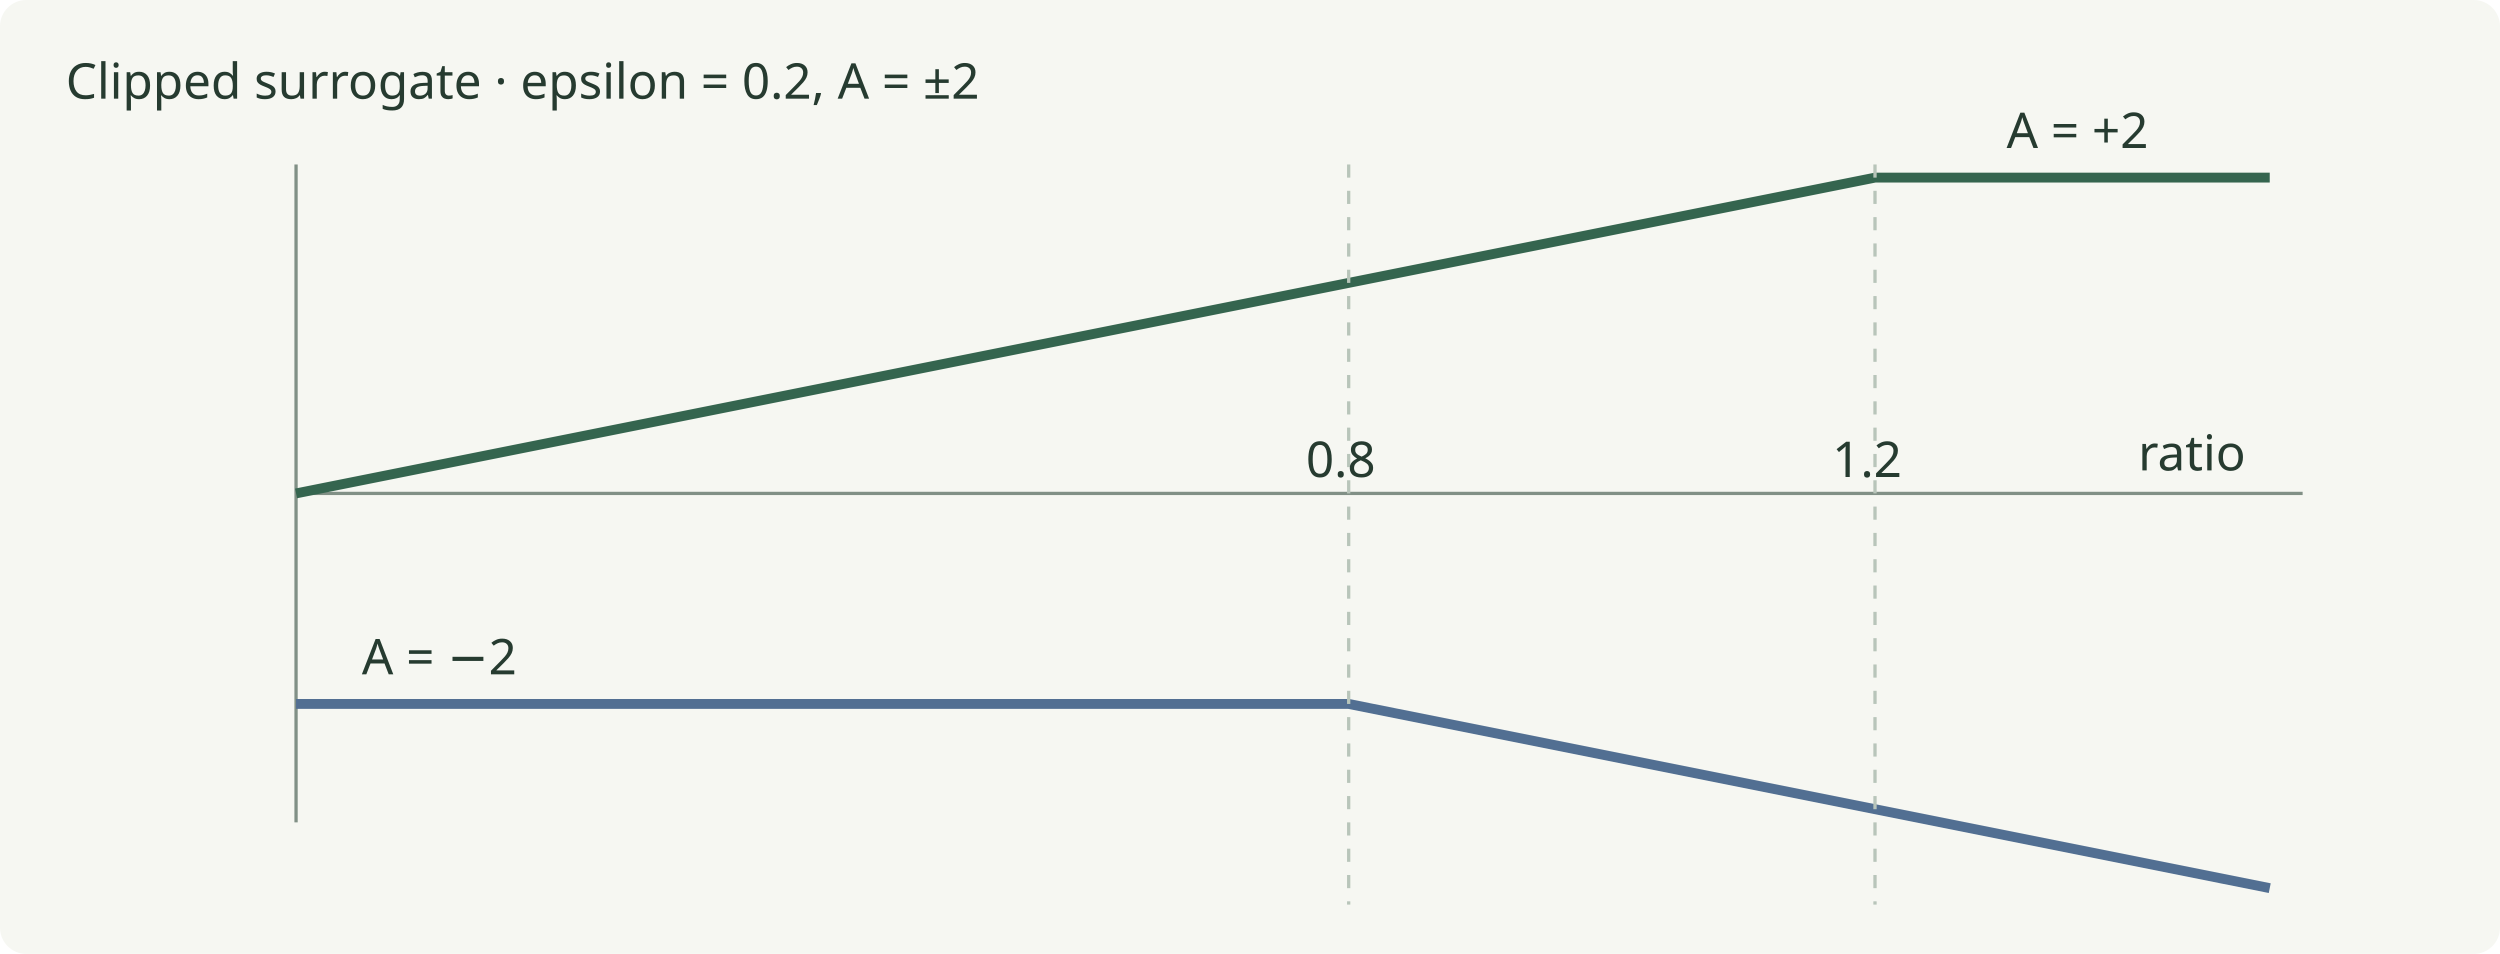
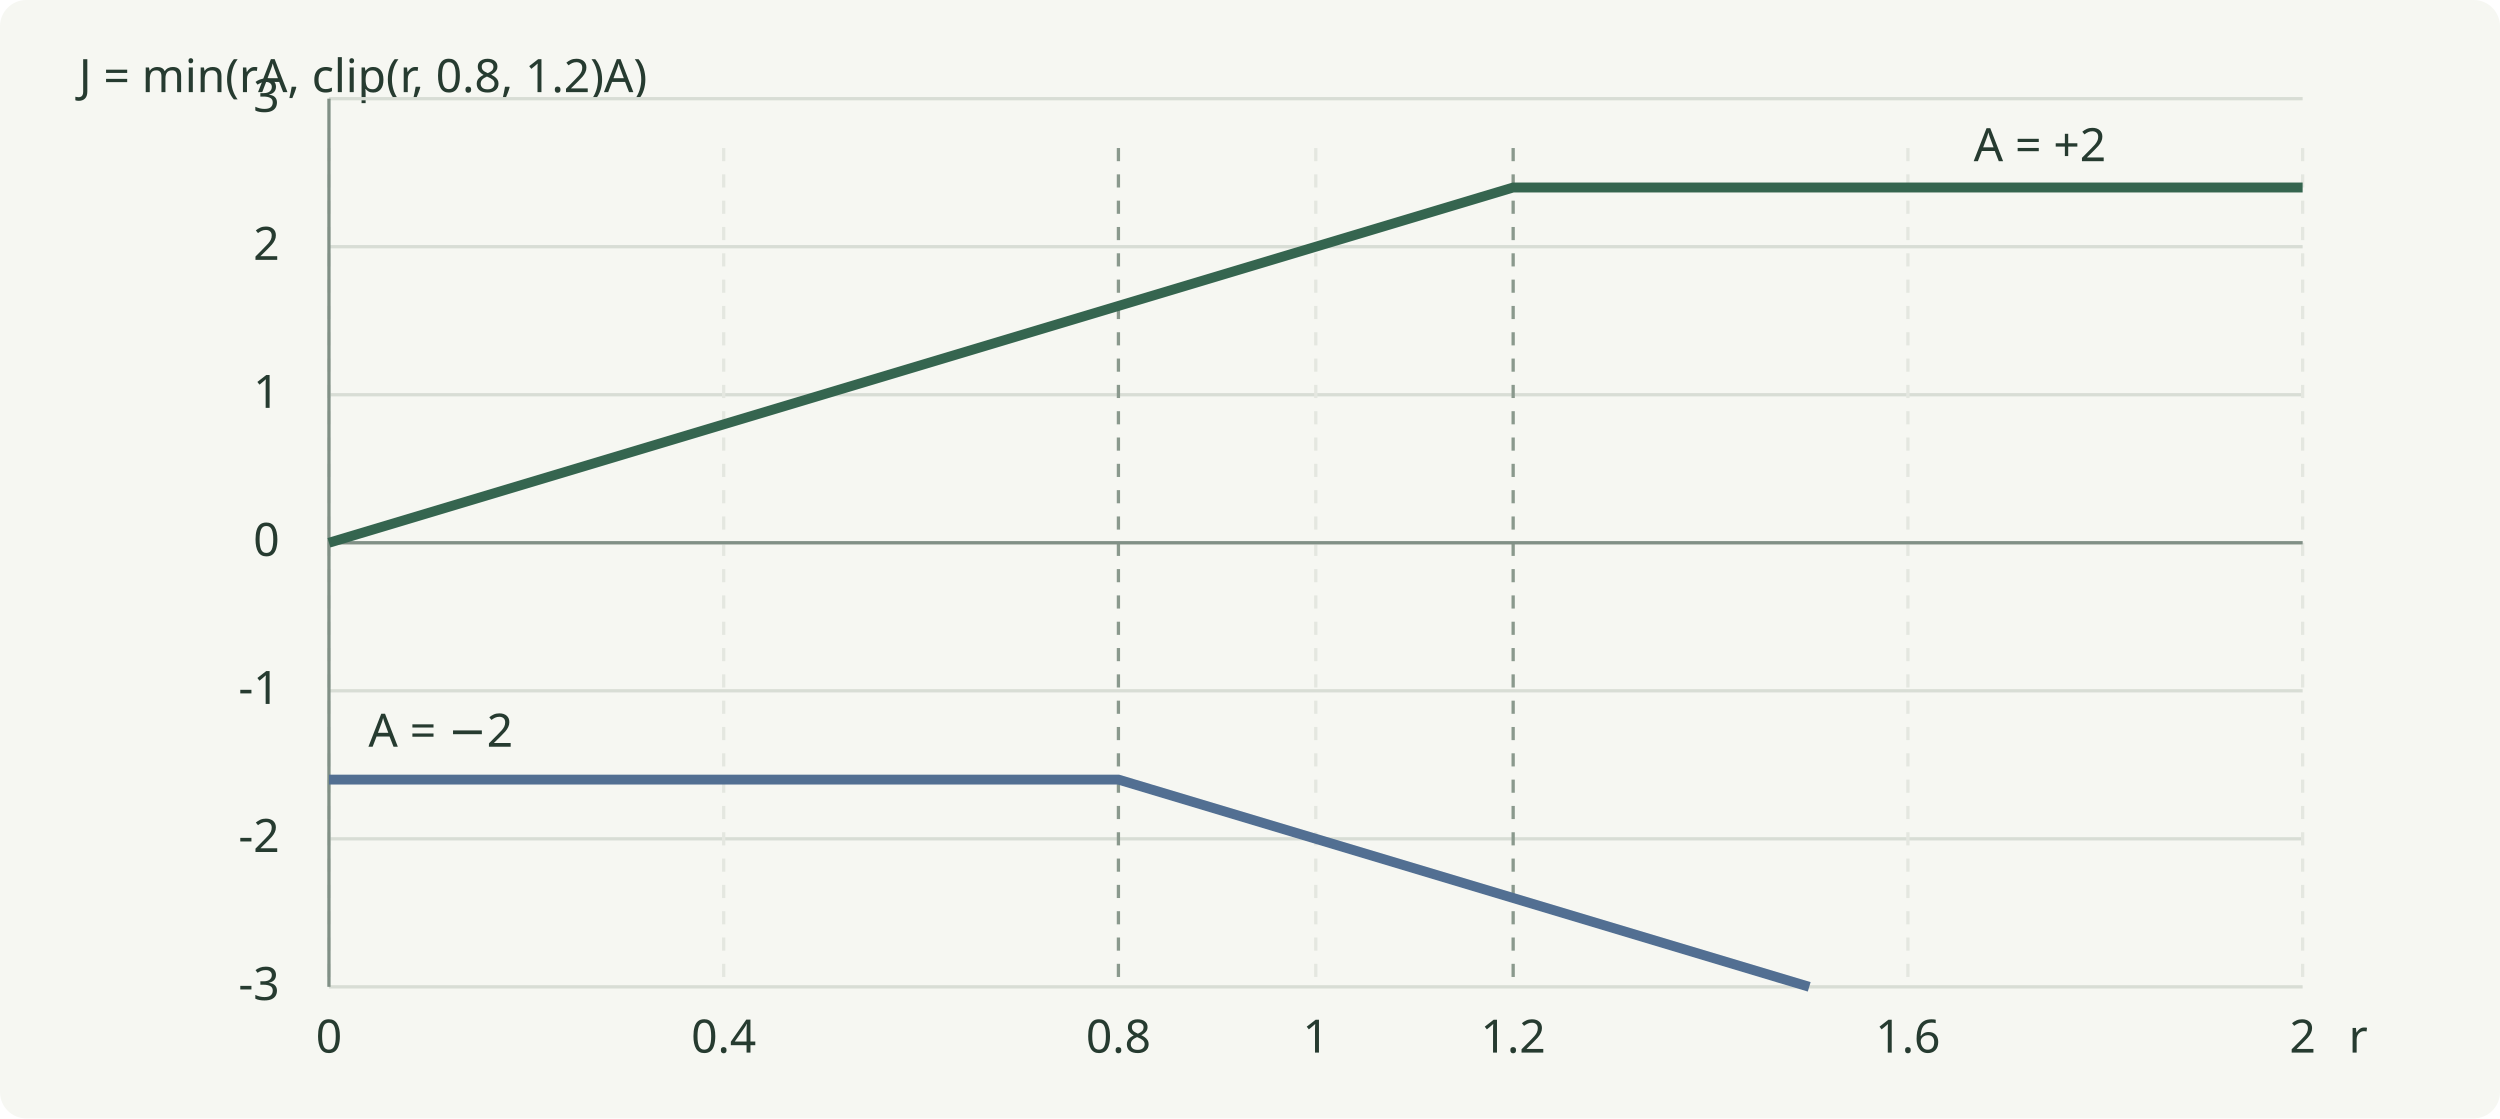
- <svg xmlns="http://www.w3.org/2000/svg" viewBox="0 0 760 290">
-   <rect width="760" height="290" rx="8" fill="#f6f7f2" />
-   <g font-family="system-ui,sans-serif" font-size="15" fill="#263b30">
-     <text x="20" y="30">Clipped surrogate · epsilon = 0.2, A = ±2</text>
-     <path d="M90 150H700 M90 50V250" stroke="#819086" fill="none" />
-     <path d="M90 150L570 54H690" stroke="#35654f" stroke-width="3" fill="none" />
-     <path d="M90 214H410L690 270" stroke="#526f92" stroke-width="3" fill="none" />
-     <path d="M410 50V275 M570 50V275" stroke="#b8c5ba" stroke-dasharray="4 4" />
-     <text x="397" y="145">0.8</text>
-     <text x="557" y="145">1.2</text>
-     <text x="610" y="45">A = +2</text>
-     <text x="110" y="205">A = −2</text>
-     <text x="650" y="143">ratio</text>
+ <svg xmlns="http://www.w3.org/2000/svg" viewBox="0 0 760 340">
+   <rect width="760" height="340" rx="8" fill="#f6f7f2" />
+   <g font-family="system-ui,sans-serif" font-size="14" fill="#263b30">
+     <text x="24" y="28">J = min(rA, clip(r, 0.8, 1.2)A)</text>
+     <path d="M100 300H700" stroke="#d8ddd5" />
+     <text x="85" y="304" text-anchor="end">-3</text>
+     <path d="M100 255H700" stroke="#d8ddd5" />
+     <text x="85" y="259" text-anchor="end">-2</text>
+     <path d="M100 210H700" stroke="#d8ddd5" />
+     <text x="85" y="214" text-anchor="end">-1</text>
+     <path d="M100 165H700" stroke="#d8ddd5" />
+     <text x="85" y="169" text-anchor="end">0</text>
+     <path d="M100 120H700" stroke="#d8ddd5" />
+     <text x="85" y="124" text-anchor="end">1</text>
+     <path d="M100 75H700" stroke="#d8ddd5" />
+     <text x="85" y="79" text-anchor="end">2</text>
+     <path d="M100 30H700" stroke="#d8ddd5" />
+     <text x="85" y="34" text-anchor="end">3</text>
+     <path d="M100 45V300" stroke="#e4e7e0" stroke-dasharray="4 4" />
+     <text x="100" y="320" text-anchor="middle">0</text>
+     <path d="M220 45V300" stroke="#e4e7e0" stroke-dasharray="4 4" />
+     <text x="220" y="320" text-anchor="middle">0.4</text>
+     <path d="M340 45V300" stroke="#8a998d" stroke-dasharray="4 4" />
+     <text x="340" y="320" text-anchor="middle">0.8</text>
+     <path d="M400 45V300" stroke="#e4e7e0" stroke-dasharray="4 4" />
+     <text x="400" y="320" text-anchor="middle">1</text>
+     <path d="M460 45V300" stroke="#8a998d" stroke-dasharray="4 4" />
+     <text x="460" y="320" text-anchor="middle">1.2</text>
+     <path d="M580 45V300" stroke="#e4e7e0" stroke-dasharray="4 4" />
+     <text x="580" y="320" text-anchor="middle">1.6</text>
+     <path d="M700 45V300" stroke="#e4e7e0" stroke-dasharray="4 4" />
+     <text x="700" y="320" text-anchor="middle">2</text>
+     <path d="M100 30V300 M100 165H700" stroke="#819086" fill="none" />
+     <path d="M100 165L460 57H700" stroke="#35654f" stroke-width="3" fill="none" />
+     <path d="M100 237H340L550 300" stroke="#526f92" stroke-width="3" fill="none" />
+     <text x="600" y="49">A = +2</text>
+     <text x="112" y="227">A = −2</text>
+     <text x="714" y="320">r</text>
  </g>
</svg>
